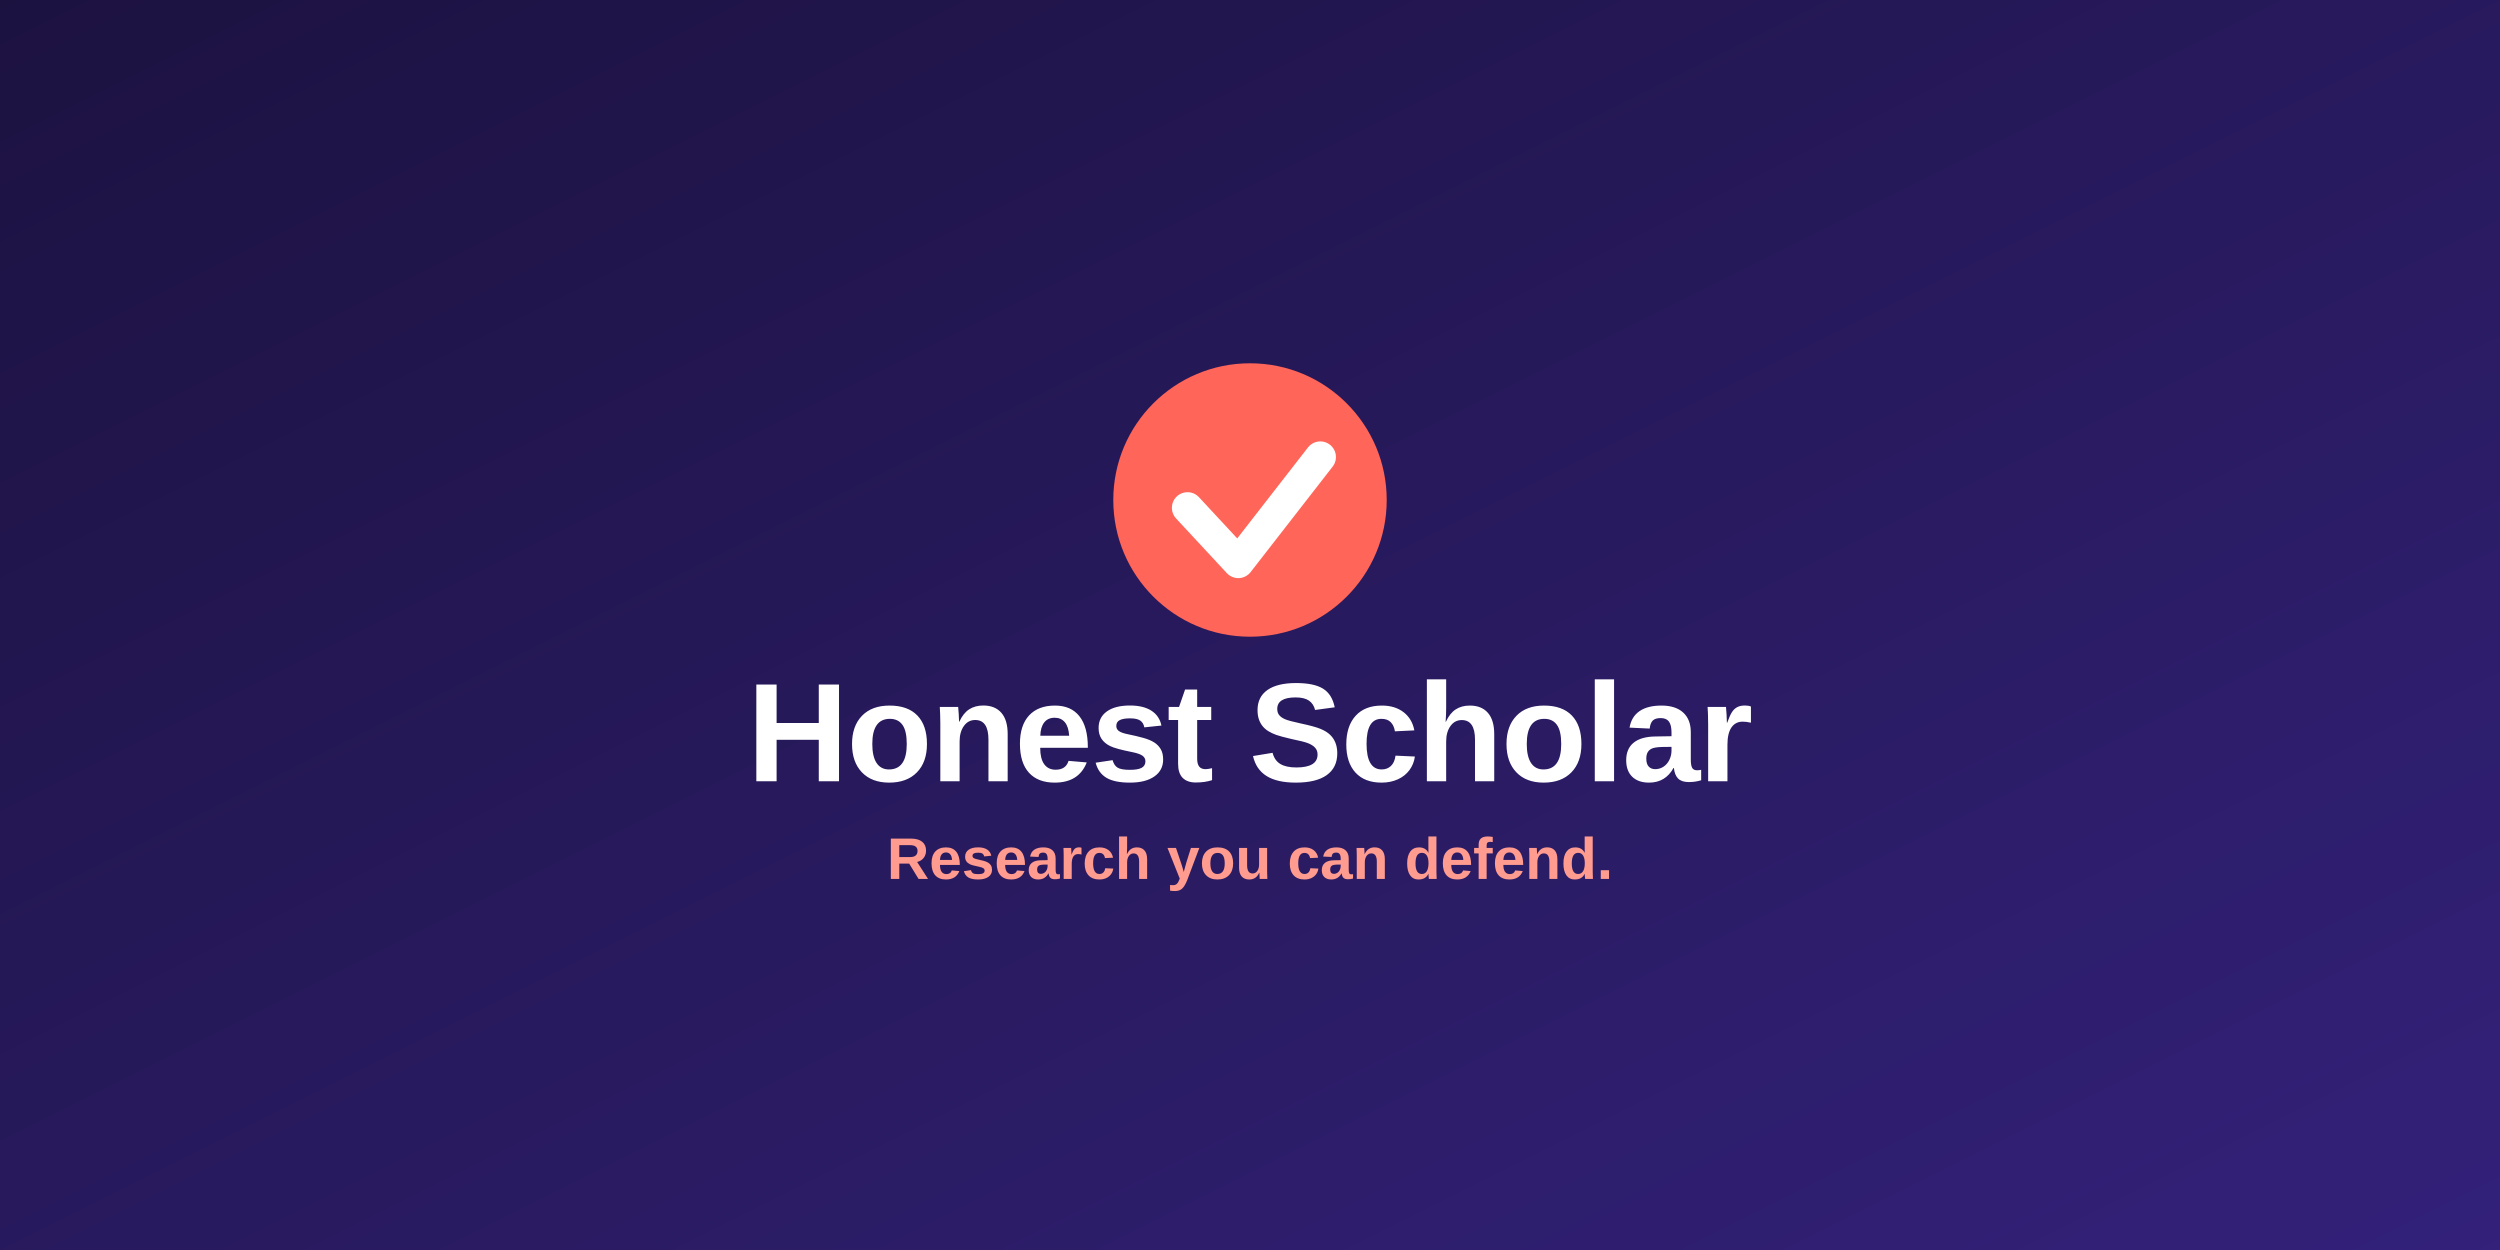
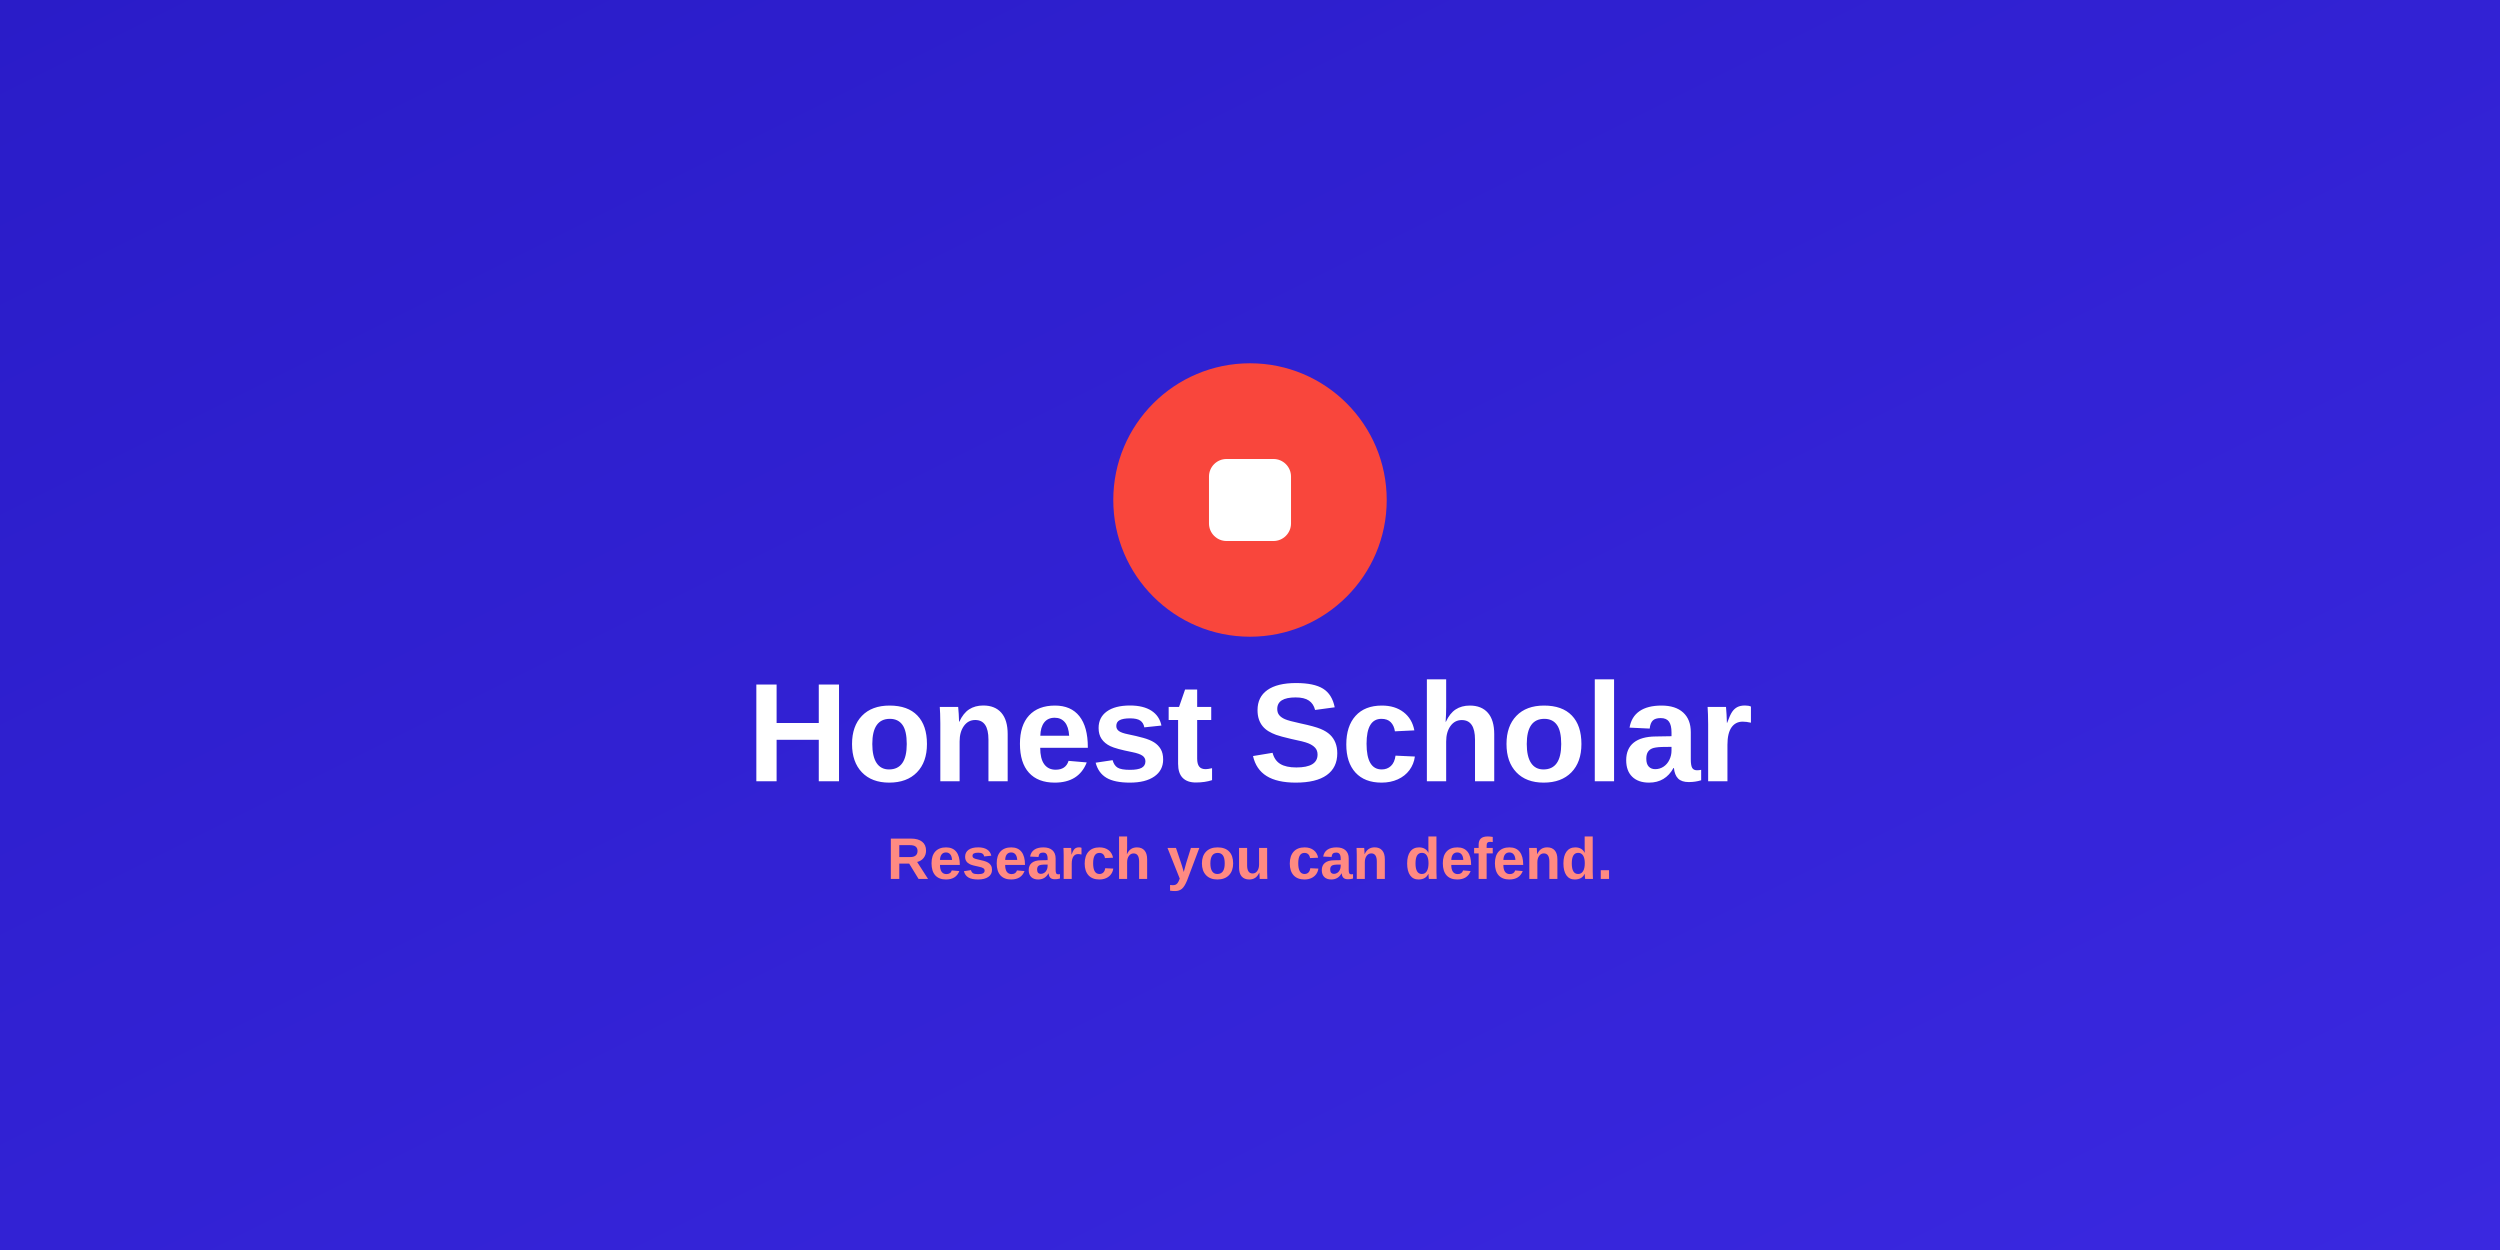
<svg xmlns="http://www.w3.org/2000/svg" width="1280" height="640" viewBox="0 0 1280 640">
  <defs>
    <linearGradient id="bg" x1="0%" y1="0%" x2="100%" y2="100%">
-       <stop offset="0%" stop-color="#1c1240" />
-       <stop offset="100%" stop-color="#33217a" />
+       <stop offset="0%" stop-color="#2a1cc8" />
+       <stop offset="100%" stop-color="#3a28e0" />
    </linearGradient>
  </defs>
  <rect width="1280" height="640" fill="url(#bg)" />
-   <circle cx="640" cy="256" r="70" fill="#ff6558" />
-   <path d="M608 260 L634 288 L676 234" fill="none" stroke="#ffffff" stroke-width="16" stroke-linecap="round" stroke-linejoin="round" />
+   <circle cx="640" cy="256" r="70" fill="#f9463c" />
+   <rect x="619" y="235" width="42" height="42" rx="9" fill="#ffffff" />
  <text x="640" y="400" font-family="Arial, Helvetica, sans-serif" font-weight="700" font-size="72" fill="#ffffff" text-anchor="middle" letter-spacing="-1">Honest Scholar</text>
-   <text x="640" y="450" font-family="Arial, Helvetica, sans-serif" font-weight="600" font-size="30" fill="#ff9b8f" text-anchor="middle">Research you can defend.</text>
+   <text x="640" y="450" font-family="Arial, Helvetica, sans-serif" font-weight="600" font-size="30" fill="#ff8a82" text-anchor="middle">Research you can defend.</text>
</svg>
